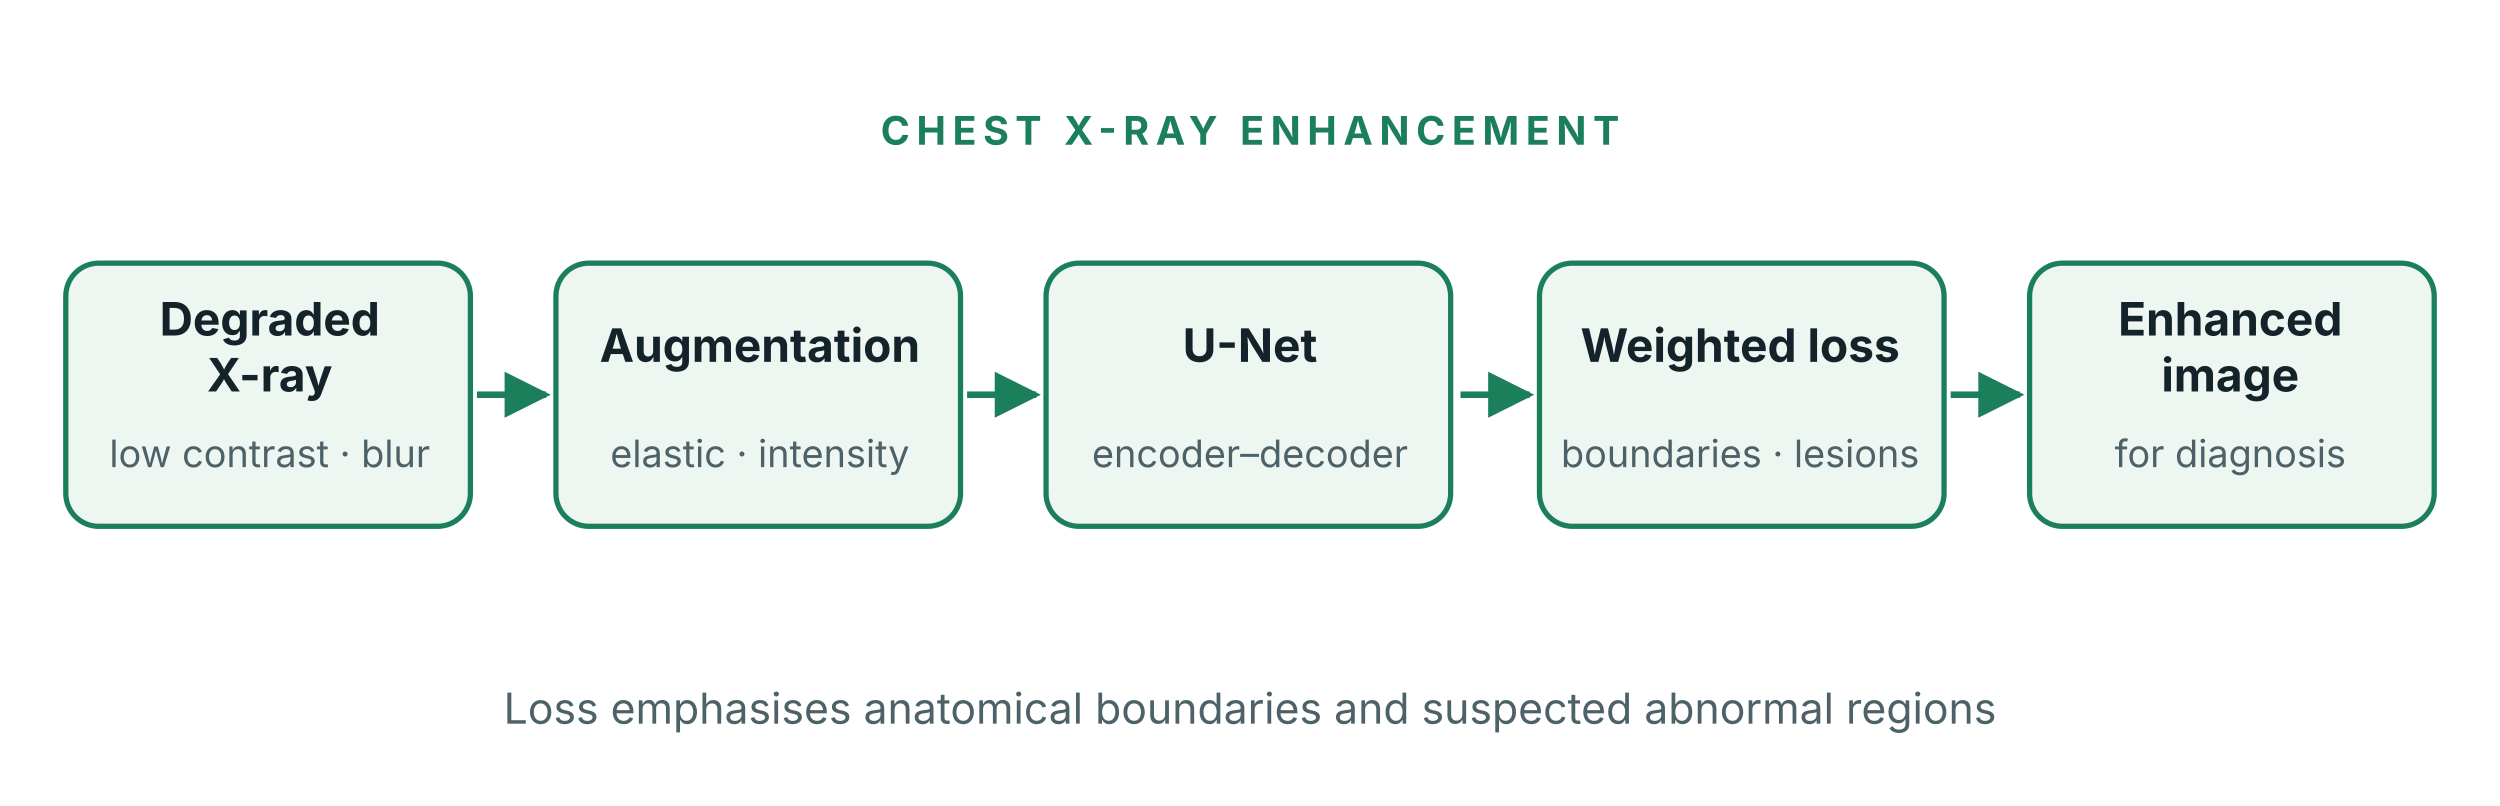
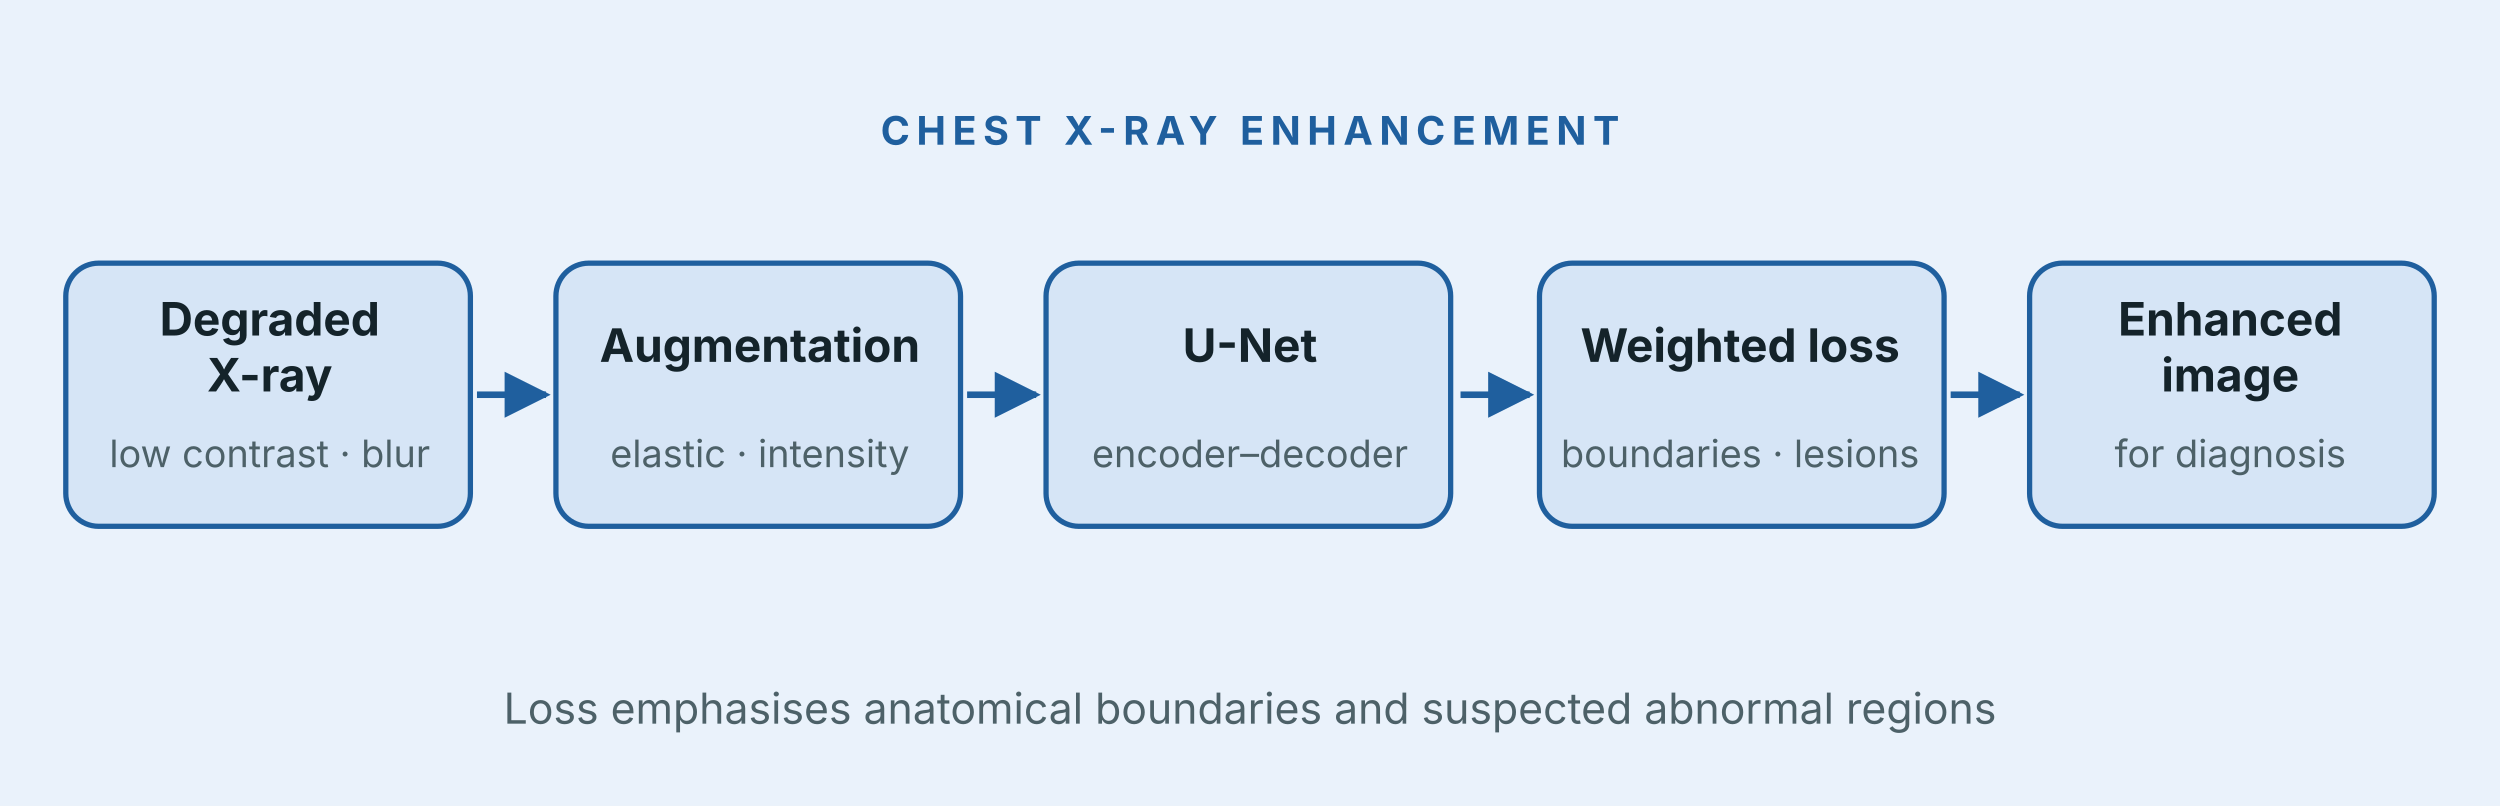
<svg xmlns="http://www.w3.org/2000/svg" width="760" height="245" viewBox="0 0 760 245" role="img" aria-labelledby="t d">
-   <rect width="760" height="245" fill="#ffffff" />
+   <rect width="760" height="245" fill="#eaf2fb" />
  <defs>
    <marker id="a" viewBox="0 0 10 10" refX="9" refY="5" markerWidth="7" markerHeight="7" orient="auto">
-       <path d="M0 0L10 5L0 10z" fill="#1a7f5a" />
+       <path d="M0 0L10 5L0 10z" fill="#1f5f9e" />
    </marker>
  </defs>
  <g font-family="Inter,system-ui,Arial,sans-serif" text-anchor="middle">
-     <text x="380" y="44" fill="#1a7f5a" font-size="12" letter-spacing="2" font-weight="700">CHEST X-RAY ENHANCEMENT</text>
-     <rect x="20" y="80" width="123" height="80" rx="10" fill="#eef6f2" stroke="#1a7f5a" stroke-width="1.6" />
+     <text x="380" y="44" fill="#1f5f9e" font-size="12" letter-spacing="2" font-weight="700">CHEST X-RAY ENHANCEMENT</text>
+     <rect x="20" y="80" width="123" height="80" rx="10" fill="#d6e5f6" stroke="#1f5f9e" stroke-width="1.6" />
    <text x="82" y="102" fill="#14232a" font-size="14" font-weight="700">Degraded</text>
    <text x="82" y="119" fill="#14232a" font-size="14" font-weight="700">X-ray</text>
    <text x="82" y="142" fill="#4d6168" font-size="11.5">low contrast · blur</text>
-     <path d="M145 120.0H166" stroke="#1a7f5a" stroke-width="2" marker-end="url(#a)" />
-     <rect x="169" y="80" width="123" height="80" rx="10" fill="#eef6f2" stroke="#1a7f5a" stroke-width="1.6" />
+     <path d="M145 120.0H166" stroke="#1f5f9e" stroke-width="2" marker-end="url(#a)" />
+     <rect x="169" y="80" width="123" height="80" rx="10" fill="#d6e5f6" stroke="#1f5f9e" stroke-width="1.6" />
    <text x="231" y="110" fill="#14232a" font-size="14" font-weight="700">Augmentation</text>
    <text x="231" y="142" fill="#4d6168" font-size="11.5">elastic · intensity</text>
-     <path d="M294 120.0H315" stroke="#1a7f5a" stroke-width="2" marker-end="url(#a)" />
-     <rect x="318" y="80" width="123" height="80" rx="10" fill="#eef6f2" stroke="#1a7f5a" stroke-width="1.6" />
+     <path d="M294 120.0H315" stroke="#1f5f9e" stroke-width="2" marker-end="url(#a)" />
+     <rect x="318" y="80" width="123" height="80" rx="10" fill="#d6e5f6" stroke="#1f5f9e" stroke-width="1.6" />
    <text x="380" y="110" fill="#14232a" font-size="14" font-weight="700">U-Net</text>
    <text x="380" y="142" fill="#4d6168" font-size="11.5">encoder–decoder</text>
-     <path d="M444 120.0H465" stroke="#1a7f5a" stroke-width="2" marker-end="url(#a)" />
-     <rect x="468" y="80" width="123" height="80" rx="10" fill="#eef6f2" stroke="#1a7f5a" stroke-width="1.6" />
+     <path d="M444 120.0H465" stroke="#1f5f9e" stroke-width="2" marker-end="url(#a)" />
+     <rect x="468" y="80" width="123" height="80" rx="10" fill="#d6e5f6" stroke="#1f5f9e" stroke-width="1.6" />
    <text x="529" y="110" fill="#14232a" font-size="14" font-weight="700">Weighted loss</text>
    <text x="529" y="142" fill="#4d6168" font-size="11.5">boundaries · lesions</text>
-     <path d="M593 120.0H614" stroke="#1a7f5a" stroke-width="2" marker-end="url(#a)" />
-     <rect x="617" y="80" width="123" height="80" rx="10" fill="#eef6f2" stroke="#1a7f5a" stroke-width="1.6" />
+     <path d="M593 120.0H614" stroke="#1f5f9e" stroke-width="2" marker-end="url(#a)" />
+     <rect x="617" y="80" width="123" height="80" rx="10" fill="#d6e5f6" stroke="#1f5f9e" stroke-width="1.6" />
    <text x="678" y="102" fill="#14232a" font-size="14" font-weight="700">Enhanced</text>
    <text x="678" y="119" fill="#14232a" font-size="14" font-weight="700">image</text>
    <text x="678" y="142" fill="#4d6168" font-size="11.5">for diagnosis</text>
    <text x="380" y="220" fill="#4d6168" font-size="13">Loss emphasises anatomical boundaries and suspected abnormal regions</text>
  </g>
</svg>
